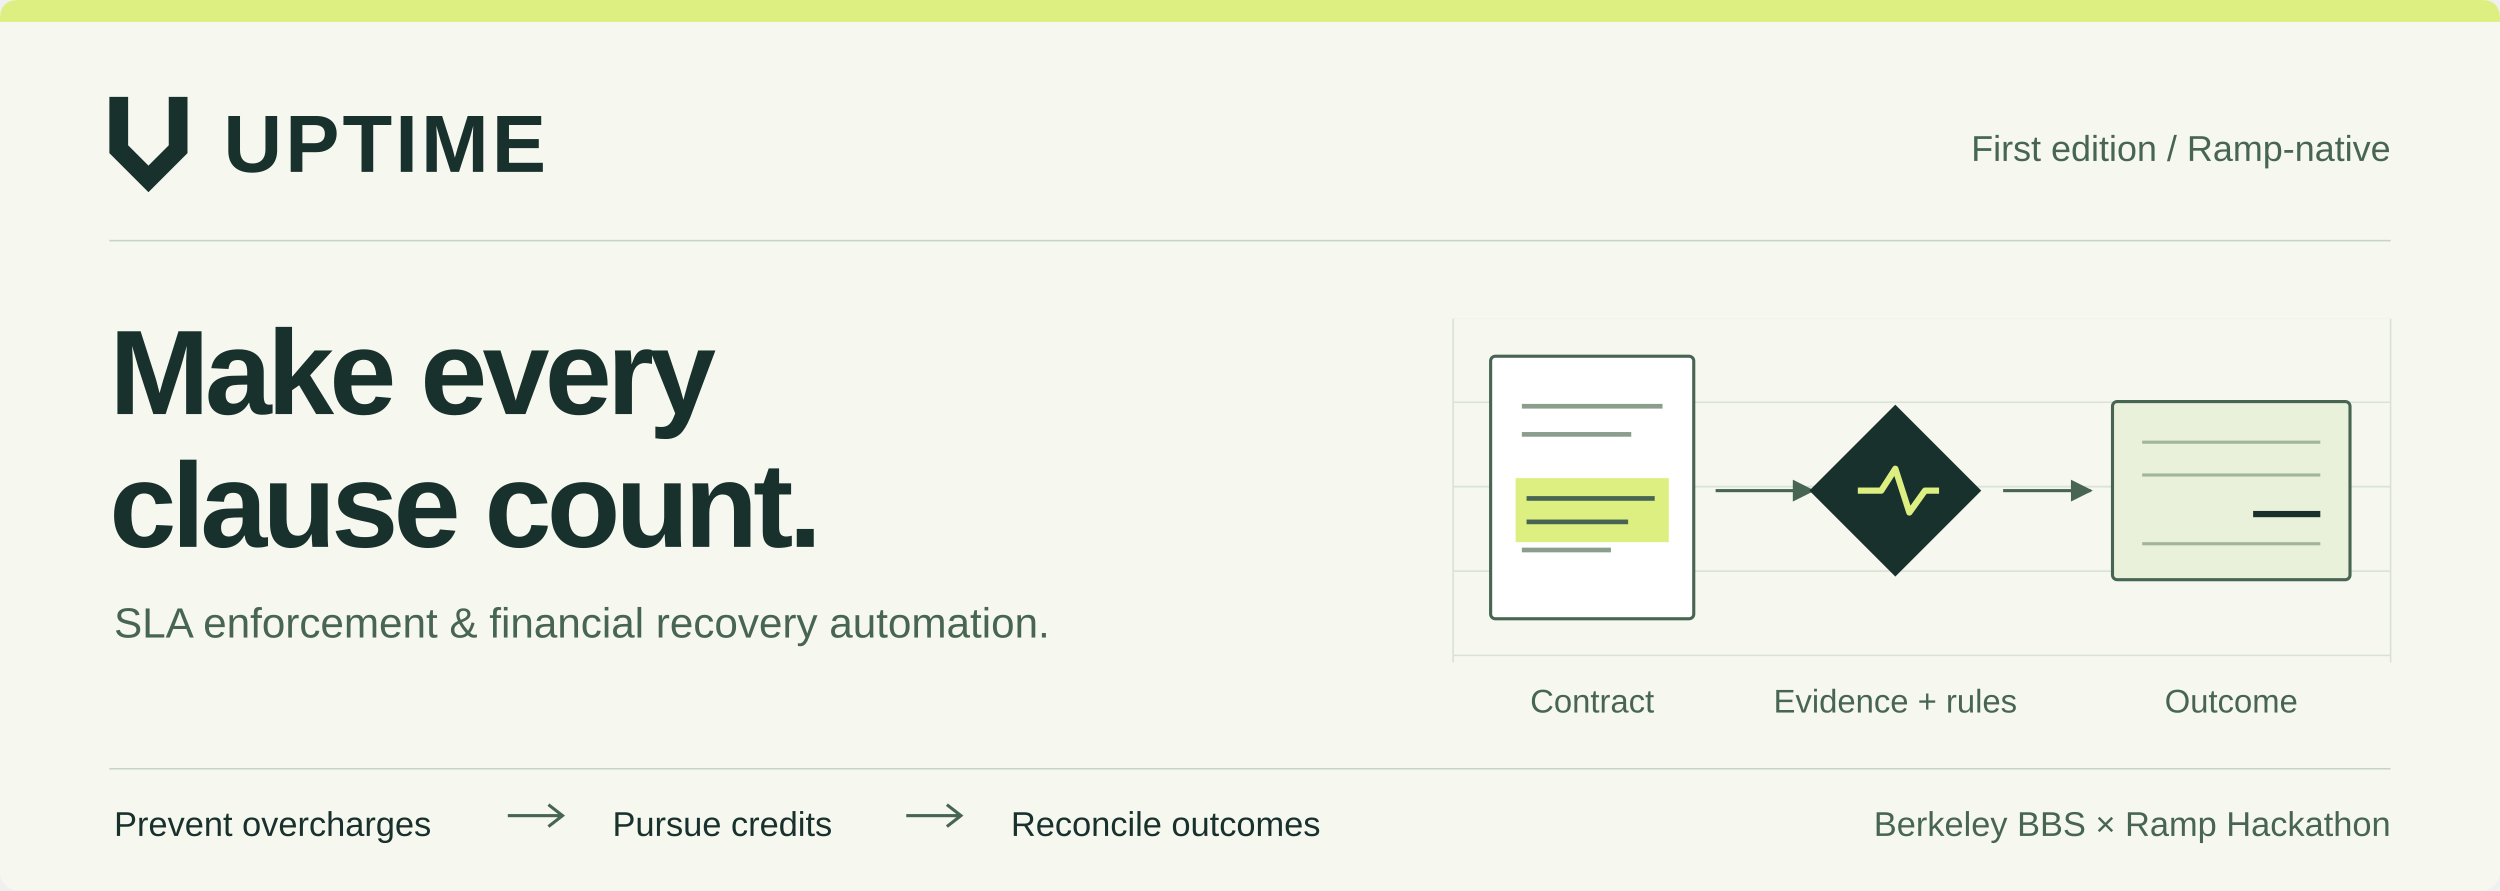
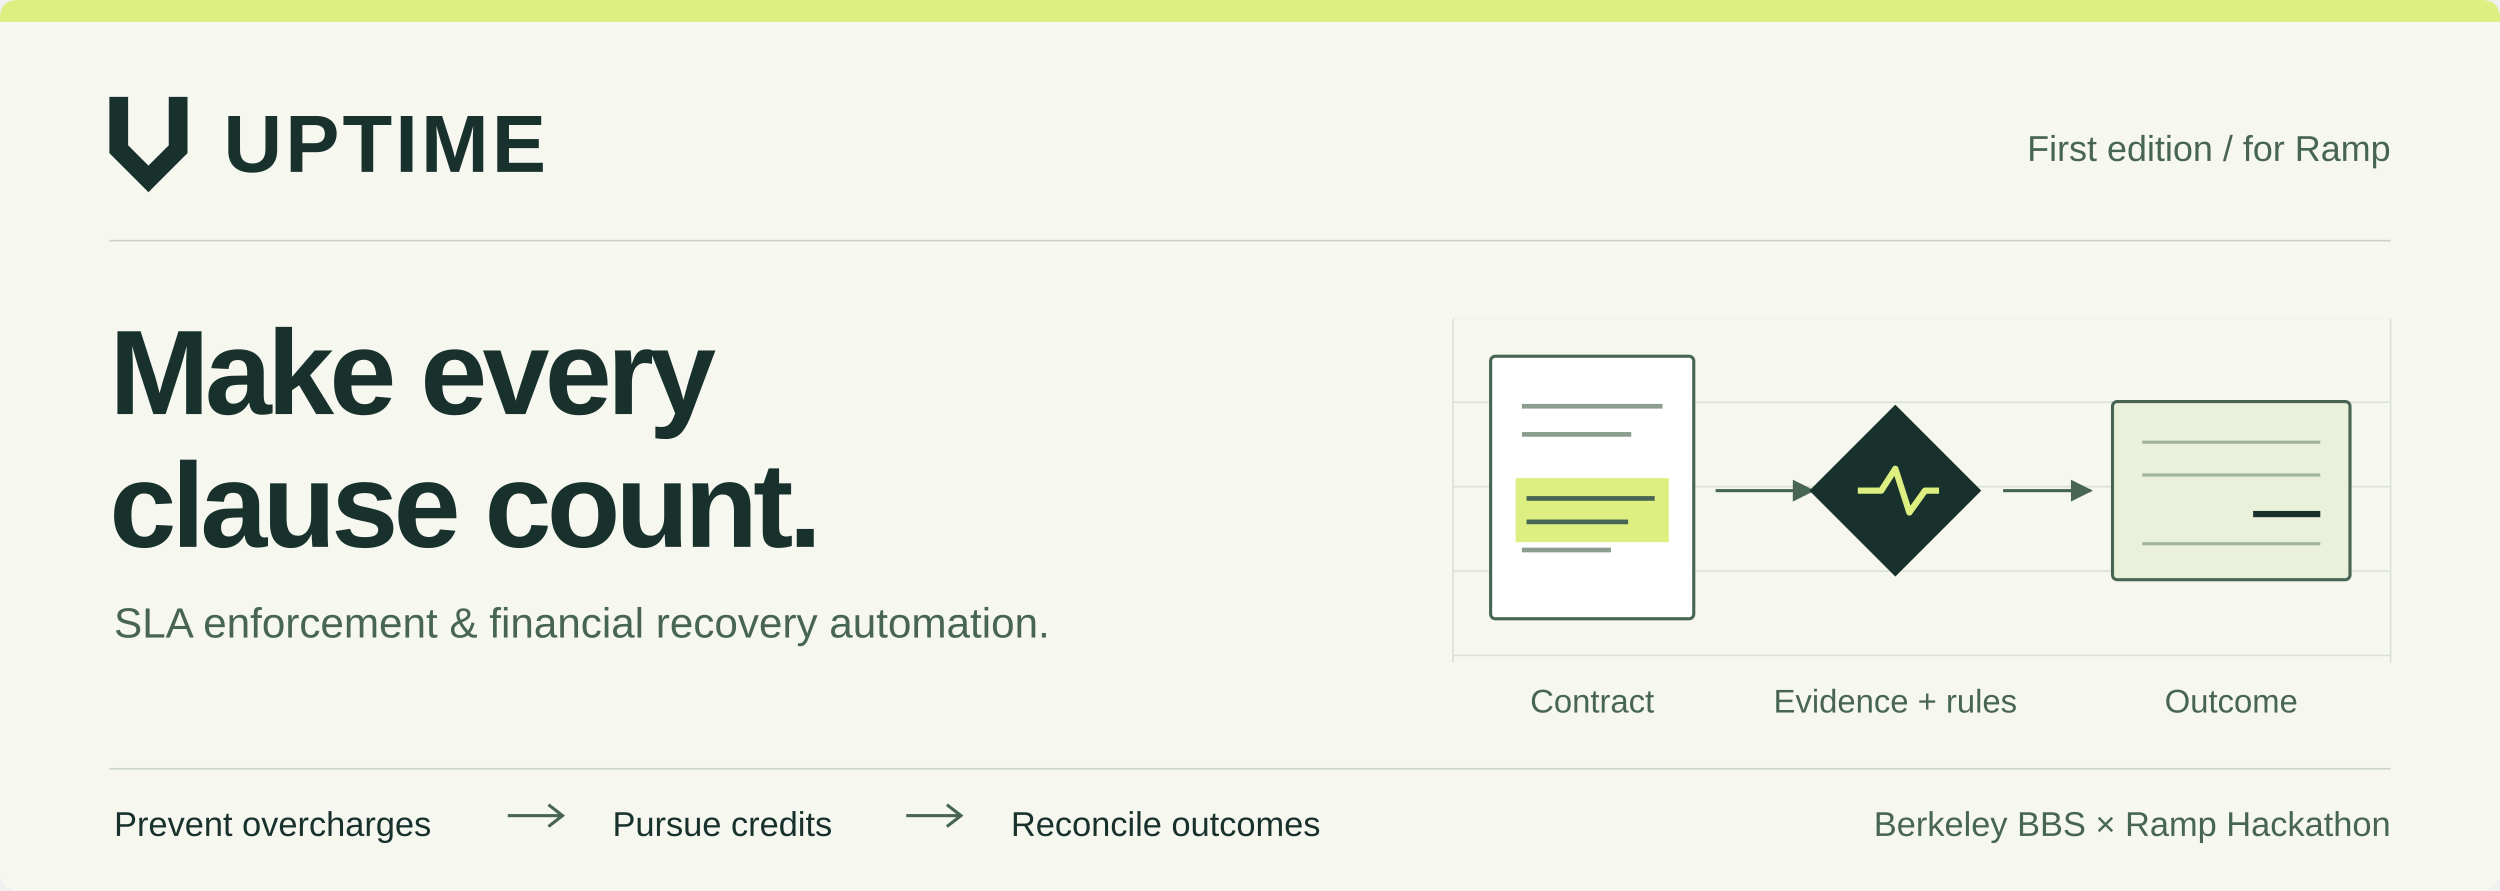
<svg xmlns="http://www.w3.org/2000/svg" width="1600" height="570" viewBox="0 0 1600 570" role="img" aria-labelledby="title desc">
  <defs>
    <pattern id="ledger" width="80" height="54" patternUnits="userSpaceOnUse">
      <path d="M0 53.5H80" fill="none" stroke="#D9E1D6" stroke-width="1" />
    </pattern>
    <marker id="arrow" viewBox="0 0 10 10" refX="9" refY="5" markerWidth="7" markerHeight="7" orient="auto-start-reverse">
      <path d="M0 0L10 5L0 10Z" fill="#486554" />
    </marker>
  </defs>
  <rect width="1600" height="570" rx="12" fill="#F6F8F0" />
  <path d="M0 12Q0 0 12 0H1588Q1600 0 1600 12V14H0Z" fill="#DDEF80" />
  <g font-family="Arial, Helvetica, sans-serif">
    <g transform="translate(70 62)" fill="#18312C">
      <path d="M0 0H12V31L25 44L38 31V0H50V36L25 61L0 36Z" />
      <text x="73" y="48" font-size="52" font-weight="750" letter-spacing="2">UPTIME</text>
    </g>
-     <text x="1530" y="103" font-size="23" fill="#486554" text-anchor="end">First edition / Ramp-native</text>
+     <text x="1530" y="103" font-size="23" fill="#486554" text-anchor="end">First edition / for Ramp</text>
    <line x1="70" y1="154" x2="1530" y2="154" stroke="#C8D3C6" />
    <text x="70" y="265" font-size="77" font-weight="700" letter-spacing="-3" fill="#18312C">Make every</text>
    <text x="70" y="350" font-size="77" font-weight="700" letter-spacing="-3" fill="#18312C">clause count.</text>
    <text x="73" y="408" font-size="27" fill="#486554">SLA enforcement &amp; financial recovery automation.</text>
    <g transform="translate(930 204)">
      <rect x="0" y="0" width="600" height="220" fill="url(#ledger)" />
      <path d="M0 0V220M600 0V220" stroke="#D9E1D6" />
      <rect x="24" y="24" width="130" height="168" rx="3" fill="#FFFFFF" stroke="#486554" stroke-width="2" />
      <path d="M44 56H134M44 74H114M44 112H134M44 130H134M44 148H101" stroke="#8B9D8C" stroke-width="3" />
      <rect x="40" y="102" width="98" height="41" fill="#DDEF80" />
      <path d="M47 115H129M47 130H112" stroke="#486554" stroke-width="3" />
      <path d="M168 110H230" stroke="#486554" stroke-width="2" marker-end="url(#arrow)" />
      <path d="M283 55L338 110L283 165L228 110Z" fill="#18312C" />
      <path d="M259 110H274L283 96L292 124L302 110H311" fill="none" stroke="#DDEF80" stroke-width="4" stroke-linejoin="round" />
      <path d="M352 110H408" stroke="#486554" stroke-width="2" marker-end="url(#arrow)" />
      <rect x="422" y="53" width="152" height="114" rx="3" fill="#EAF1DA" stroke="#486554" stroke-width="2" />
      <path d="M441 79H555M441 100H555M441 144H555" stroke="#A2B49A" stroke-width="2" />
      <path d="M512 125H555" stroke="#18312C" stroke-width="4" />
      <text x="89" y="252" text-anchor="middle" font-size="21" fill="#486554">Contract</text>
      <text x="283" y="252" text-anchor="middle" font-size="21" fill="#486554">Evidence + rules</text>
      <text x="498" y="252" text-anchor="middle" font-size="21" fill="#486554">Outcome</text>
    </g>
    <line x1="70" y1="492" x2="1530" y2="492" stroke="#C8D3C6" />
    <text x="73" y="535" font-size="22" fill="#18312C">Prevent overcharges</text>
    <path d="M325 522H360M351 515L360 522L351 529" fill="none" stroke="#486554" stroke-width="2" />
    <text x="392" y="535" font-size="22" fill="#18312C">Pursue credits</text>
    <path d="M580 522H615M606 515L615 522L606 529" fill="none" stroke="#486554" stroke-width="2" />
    <text x="647" y="535" font-size="22" fill="#18312C">Reconcile outcomes</text>
    <text x="1530" y="535" font-size="22" fill="#486554" text-anchor="end">Berkeley BBS × Ramp Hackathon</text>
  </g>
</svg>
